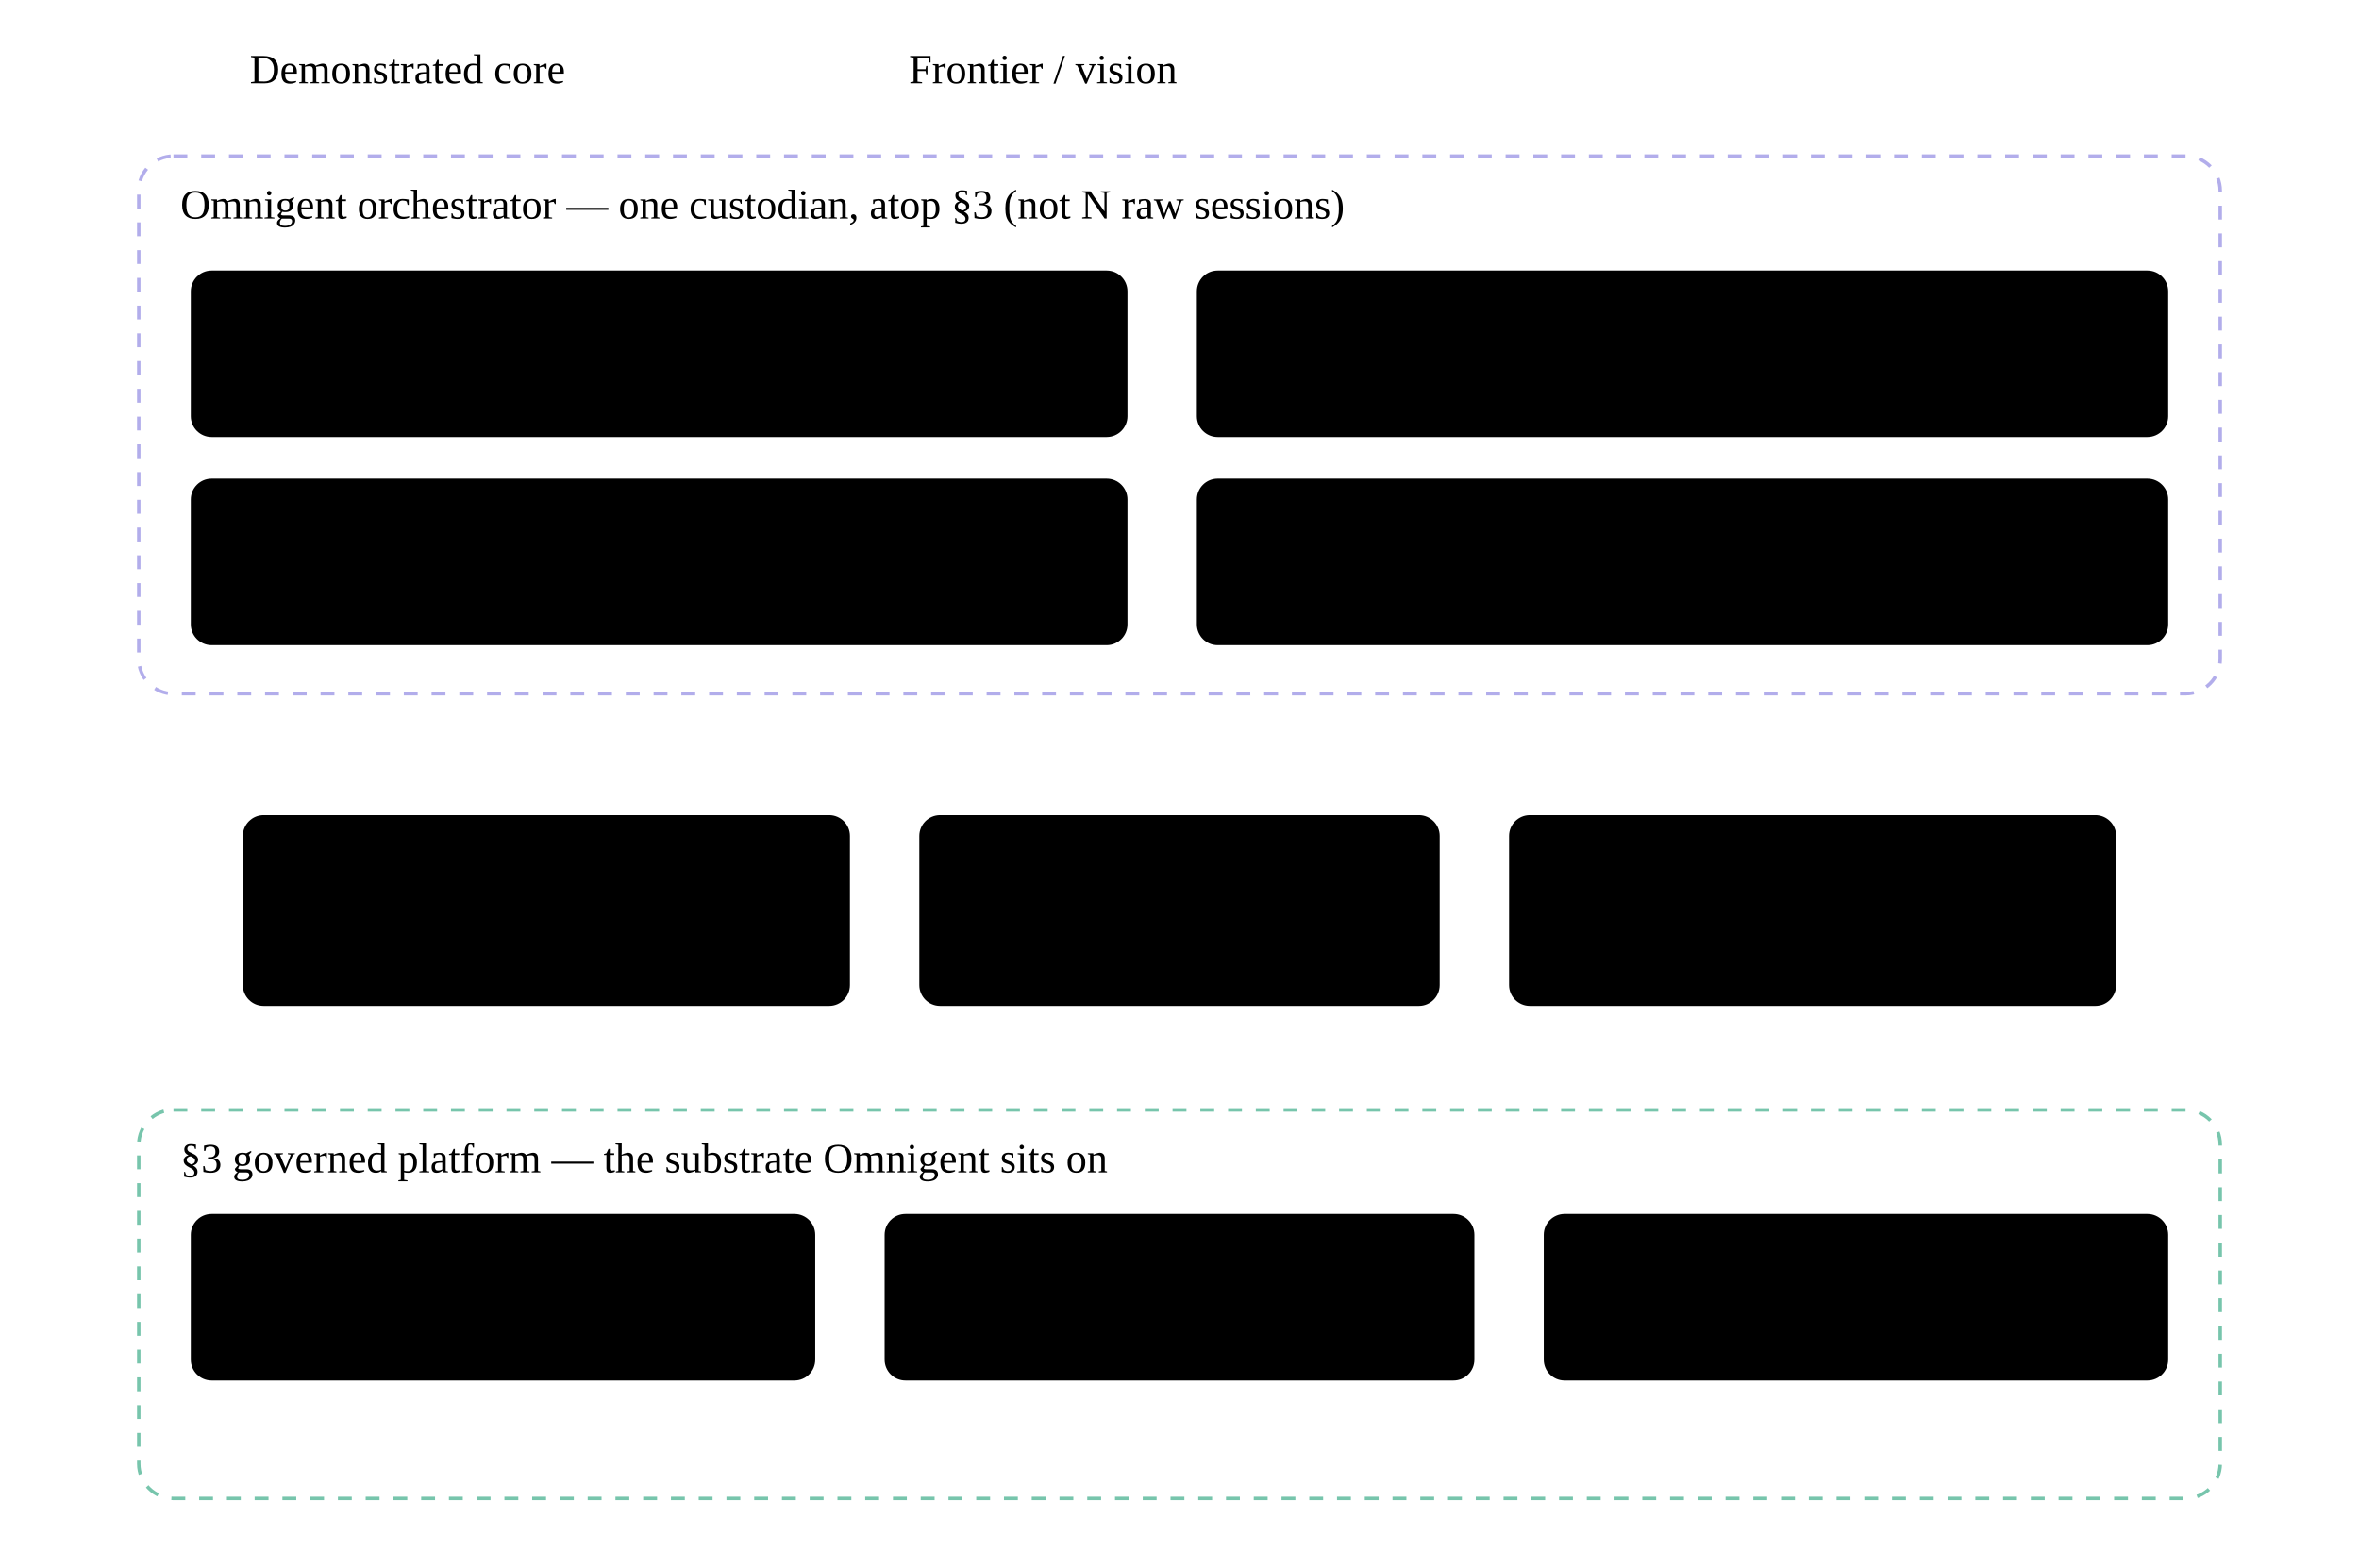
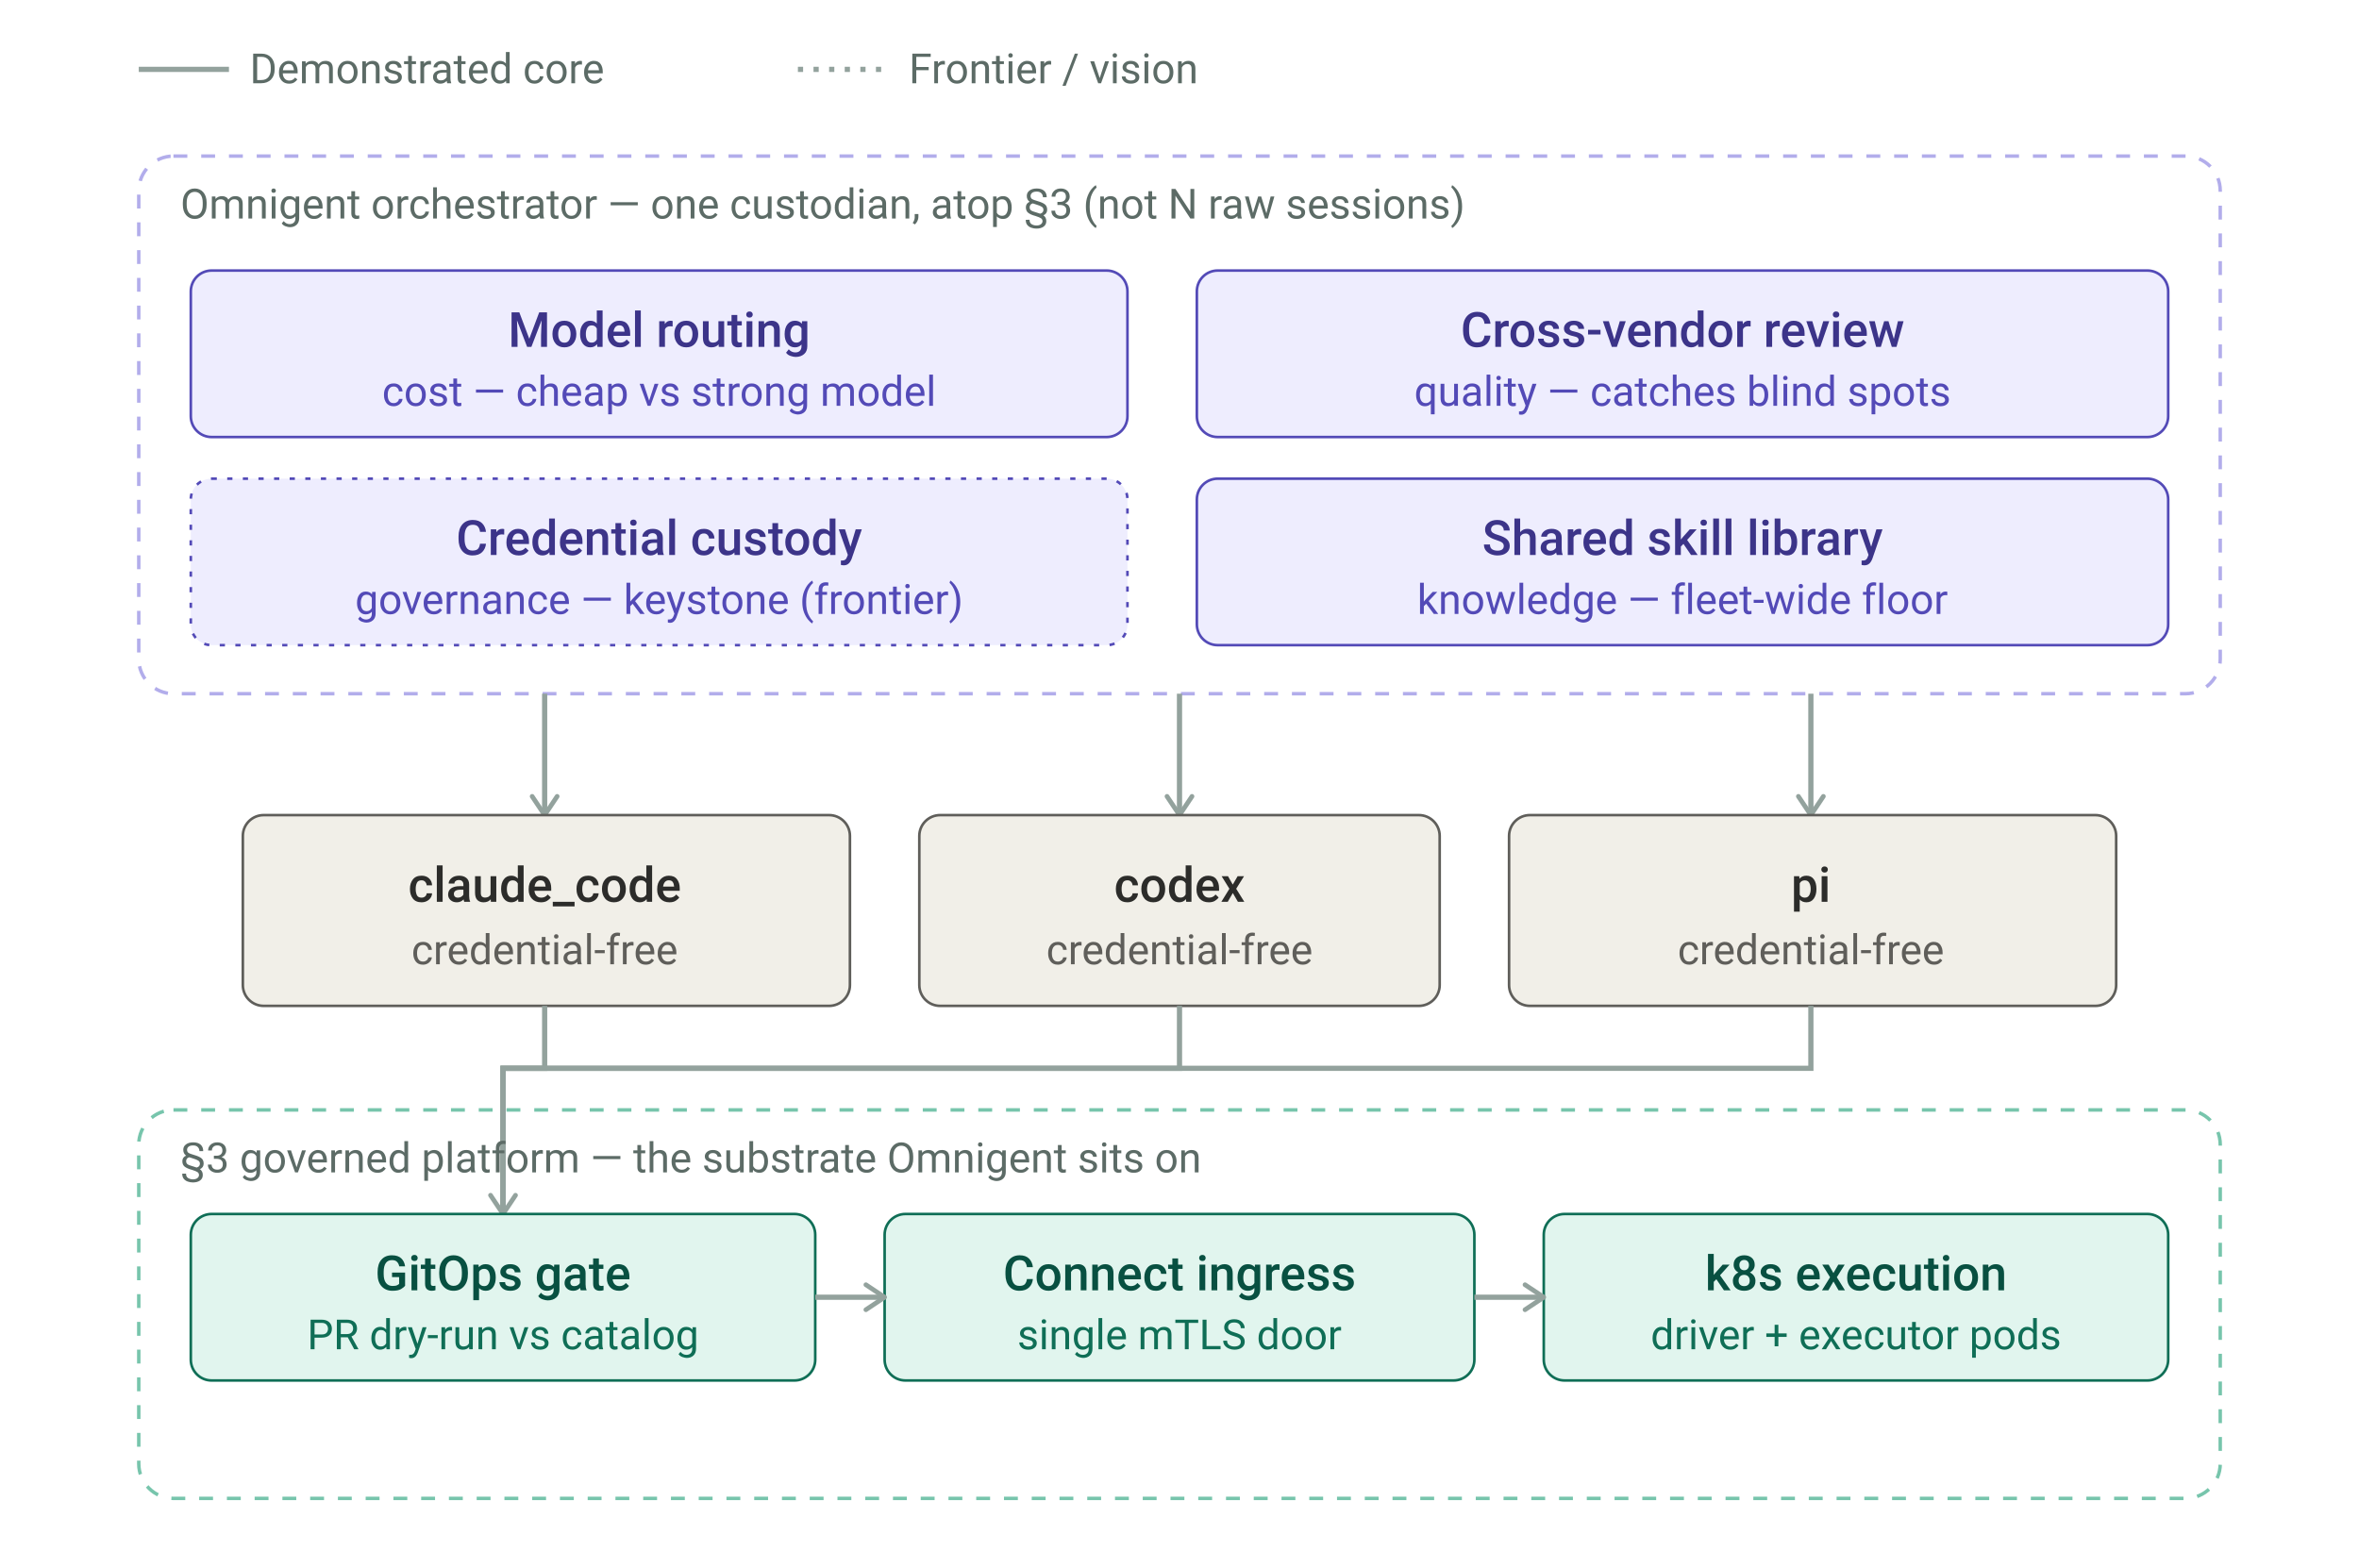
- <svg xmlns="http://www.w3.org/2000/svg" width="100%" viewBox="0 0 680 452" role="img">
+ <svg xmlns="http://www.w3.org/2000/svg" width="100%" viewBox="0 0 680 452" role="img" font-family="ui-sans-serif, system-ui, sans-serif">
+   <style>
+   text{font-family:ui-sans-serif,system-ui,-apple-system,"Segoe UI",Roboto,Helvetica,Arial,sans-serif}
+   .t{font-size:14px;fill:#16201e}
+   .th{font-size:14px;font-weight:500;fill:#16201e}
+   .ts{font-size:12px;fill:#5c6b66}
+   .arr{stroke:#93a29d;stroke-width:1.5;fill:none}
+   .c-gray rect{fill:#F1EFE8;stroke:#5F5E5A;stroke-width:.75}.c-gray .th{fill:#2C2C2A}.c-gray .ts{fill:#5F5E5A}
+   .c-teal rect{fill:#E1F5EE;stroke:#0F6E56;stroke-width:.75}.c-teal .th{fill:#085041}.c-teal .ts{fill:#0F6E56}
+   .c-purple rect{fill:#EEEDFE;stroke:#534AB7;stroke-width:.75}.c-purple .th{fill:#3C3489}.c-purple .ts{fill:#534AB7}
+ </style>
  <defs>
    <marker id="arrow" viewBox="0 0 10 10" refX="8" refY="5" markerWidth="6" markerHeight="6" orient="auto-start-reverse">
      <path d="M2 1L8 5L2 9" fill="none" stroke="context-stroke" stroke-width="1.5" stroke-linecap="round" stroke-linejoin="round" />
    </marker>
  </defs>
  <line x1="40" y1="20" x2="66" y2="20" class="arr" />
  <text x="72" y="24" class="ts">Demonstrated core</text>
  <line x1="230" y1="20" x2="256" y2="20" class="arr" stroke-dasharray="1.5 3" />
  <text x="262" y="24" class="ts">Frontier / vision</text>
  <rect x="40" y="45" width="600" height="155" rx="10" fill="none" stroke="#7F77DD" stroke-width="1" stroke-dasharray="4 4" opacity="0.6" />
  <text x="52" y="63" class="ts">Omnigent orchestrator — one custodian, atop §3 (not N raw sessions)</text>
  <g class="c-purple">
    <rect x="55" y="78" width="270" height="48" rx="6" />
    <text x="190" y="100" class="th" text-anchor="middle">Model routing</text>
    <text x="190" y="117" class="ts" text-anchor="middle">cost — cheap vs strong model</text>
  </g>
  <g class="c-purple">
    <rect x="345" y="78" width="280" height="48" rx="6" />
    <text x="485" y="100" class="th" text-anchor="middle">Cross-vendor review</text>
    <text x="485" y="117" class="ts" text-anchor="middle">quality — catches blind spots</text>
  </g>
  <g class="c-purple">
    <rect x="55" y="138" width="270" height="48" rx="6" stroke-dasharray="1.5 3" />
    <text x="190" y="160" class="th" text-anchor="middle">Credential custody</text>
    <text x="190" y="177" class="ts" text-anchor="middle">governance — keystone (frontier)</text>
  </g>
  <g class="c-purple">
    <rect x="345" y="138" width="280" height="48" rx="6" />
    <text x="485" y="160" class="th" text-anchor="middle">Shared skill library</text>
    <text x="485" y="177" class="ts" text-anchor="middle">knowledge — fleet-wide floor</text>
  </g>
  <line x1="157" y1="200" x2="157" y2="235" class="arr" marker-end="url(#arrow)" />
  <line x1="340" y1="200" x2="340" y2="235" class="arr" marker-end="url(#arrow)" />
  <line x1="522" y1="200" x2="522" y2="235" class="arr" marker-end="url(#arrow)" />
  <g class="c-gray">
    <rect x="70" y="235" width="175" height="55" rx="6" />
    <text x="157" y="260" class="th" text-anchor="middle">claude_code</text>
    <text x="157" y="278" class="ts" text-anchor="middle">credential-free</text>
  </g>
  <g class="c-gray">
    <rect x="265" y="235" width="150" height="55" rx="6" />
    <text x="340" y="260" class="th" text-anchor="middle">codex</text>
    <text x="340" y="278" class="ts" text-anchor="middle">credential-free</text>
  </g>
  <g class="c-gray">
    <rect x="435" y="235" width="175" height="55" rx="6" />
    <text x="522" y="260" class="th" text-anchor="middle">pi</text>
    <text x="522" y="278" class="ts" text-anchor="middle">credential-free</text>
  </g>
  <path d="M157 290 V308 H145 V350" fill="none" class="arr" marker-end="url(#arrow)" />
  <path d="M340 290 V308 H145 V350" fill="none" class="arr" />
  <path d="M522 290 V308 H145 V350" fill="none" class="arr" />
  <rect x="40" y="320" width="600" height="112" rx="10" fill="none" stroke="#1D9E75" stroke-width="1" stroke-dasharray="4 4" opacity="0.6" />
  <text x="52" y="338" class="ts">§3 governed platform — the substrate Omnigent sits on</text>
  <g class="c-teal">
    <rect x="55" y="350" width="180" height="48" rx="6" />
    <text x="145" y="372" class="th" text-anchor="middle">GitOps gate</text>
    <text x="145" y="389" class="ts" text-anchor="middle">PR dry-run vs catalog</text>
  </g>
  <g class="c-teal">
    <rect x="255" y="350" width="170" height="48" rx="6" />
    <text x="340" y="372" class="th" text-anchor="middle">Connect ingress</text>
    <text x="340" y="389" class="ts" text-anchor="middle">single mTLS door</text>
  </g>
  <g class="c-teal">
    <rect x="445" y="350" width="180" height="48" rx="6" />
    <text x="535" y="372" class="th" text-anchor="middle">k8s execution</text>
    <text x="535" y="389" class="ts" text-anchor="middle">driver + executor pods</text>
  </g>
  <line x1="235" y1="374" x2="255" y2="374" class="arr" marker-end="url(#arrow)" />
  <line x1="425" y1="374" x2="445" y2="374" class="arr" marker-end="url(#arrow)" />
</svg>
